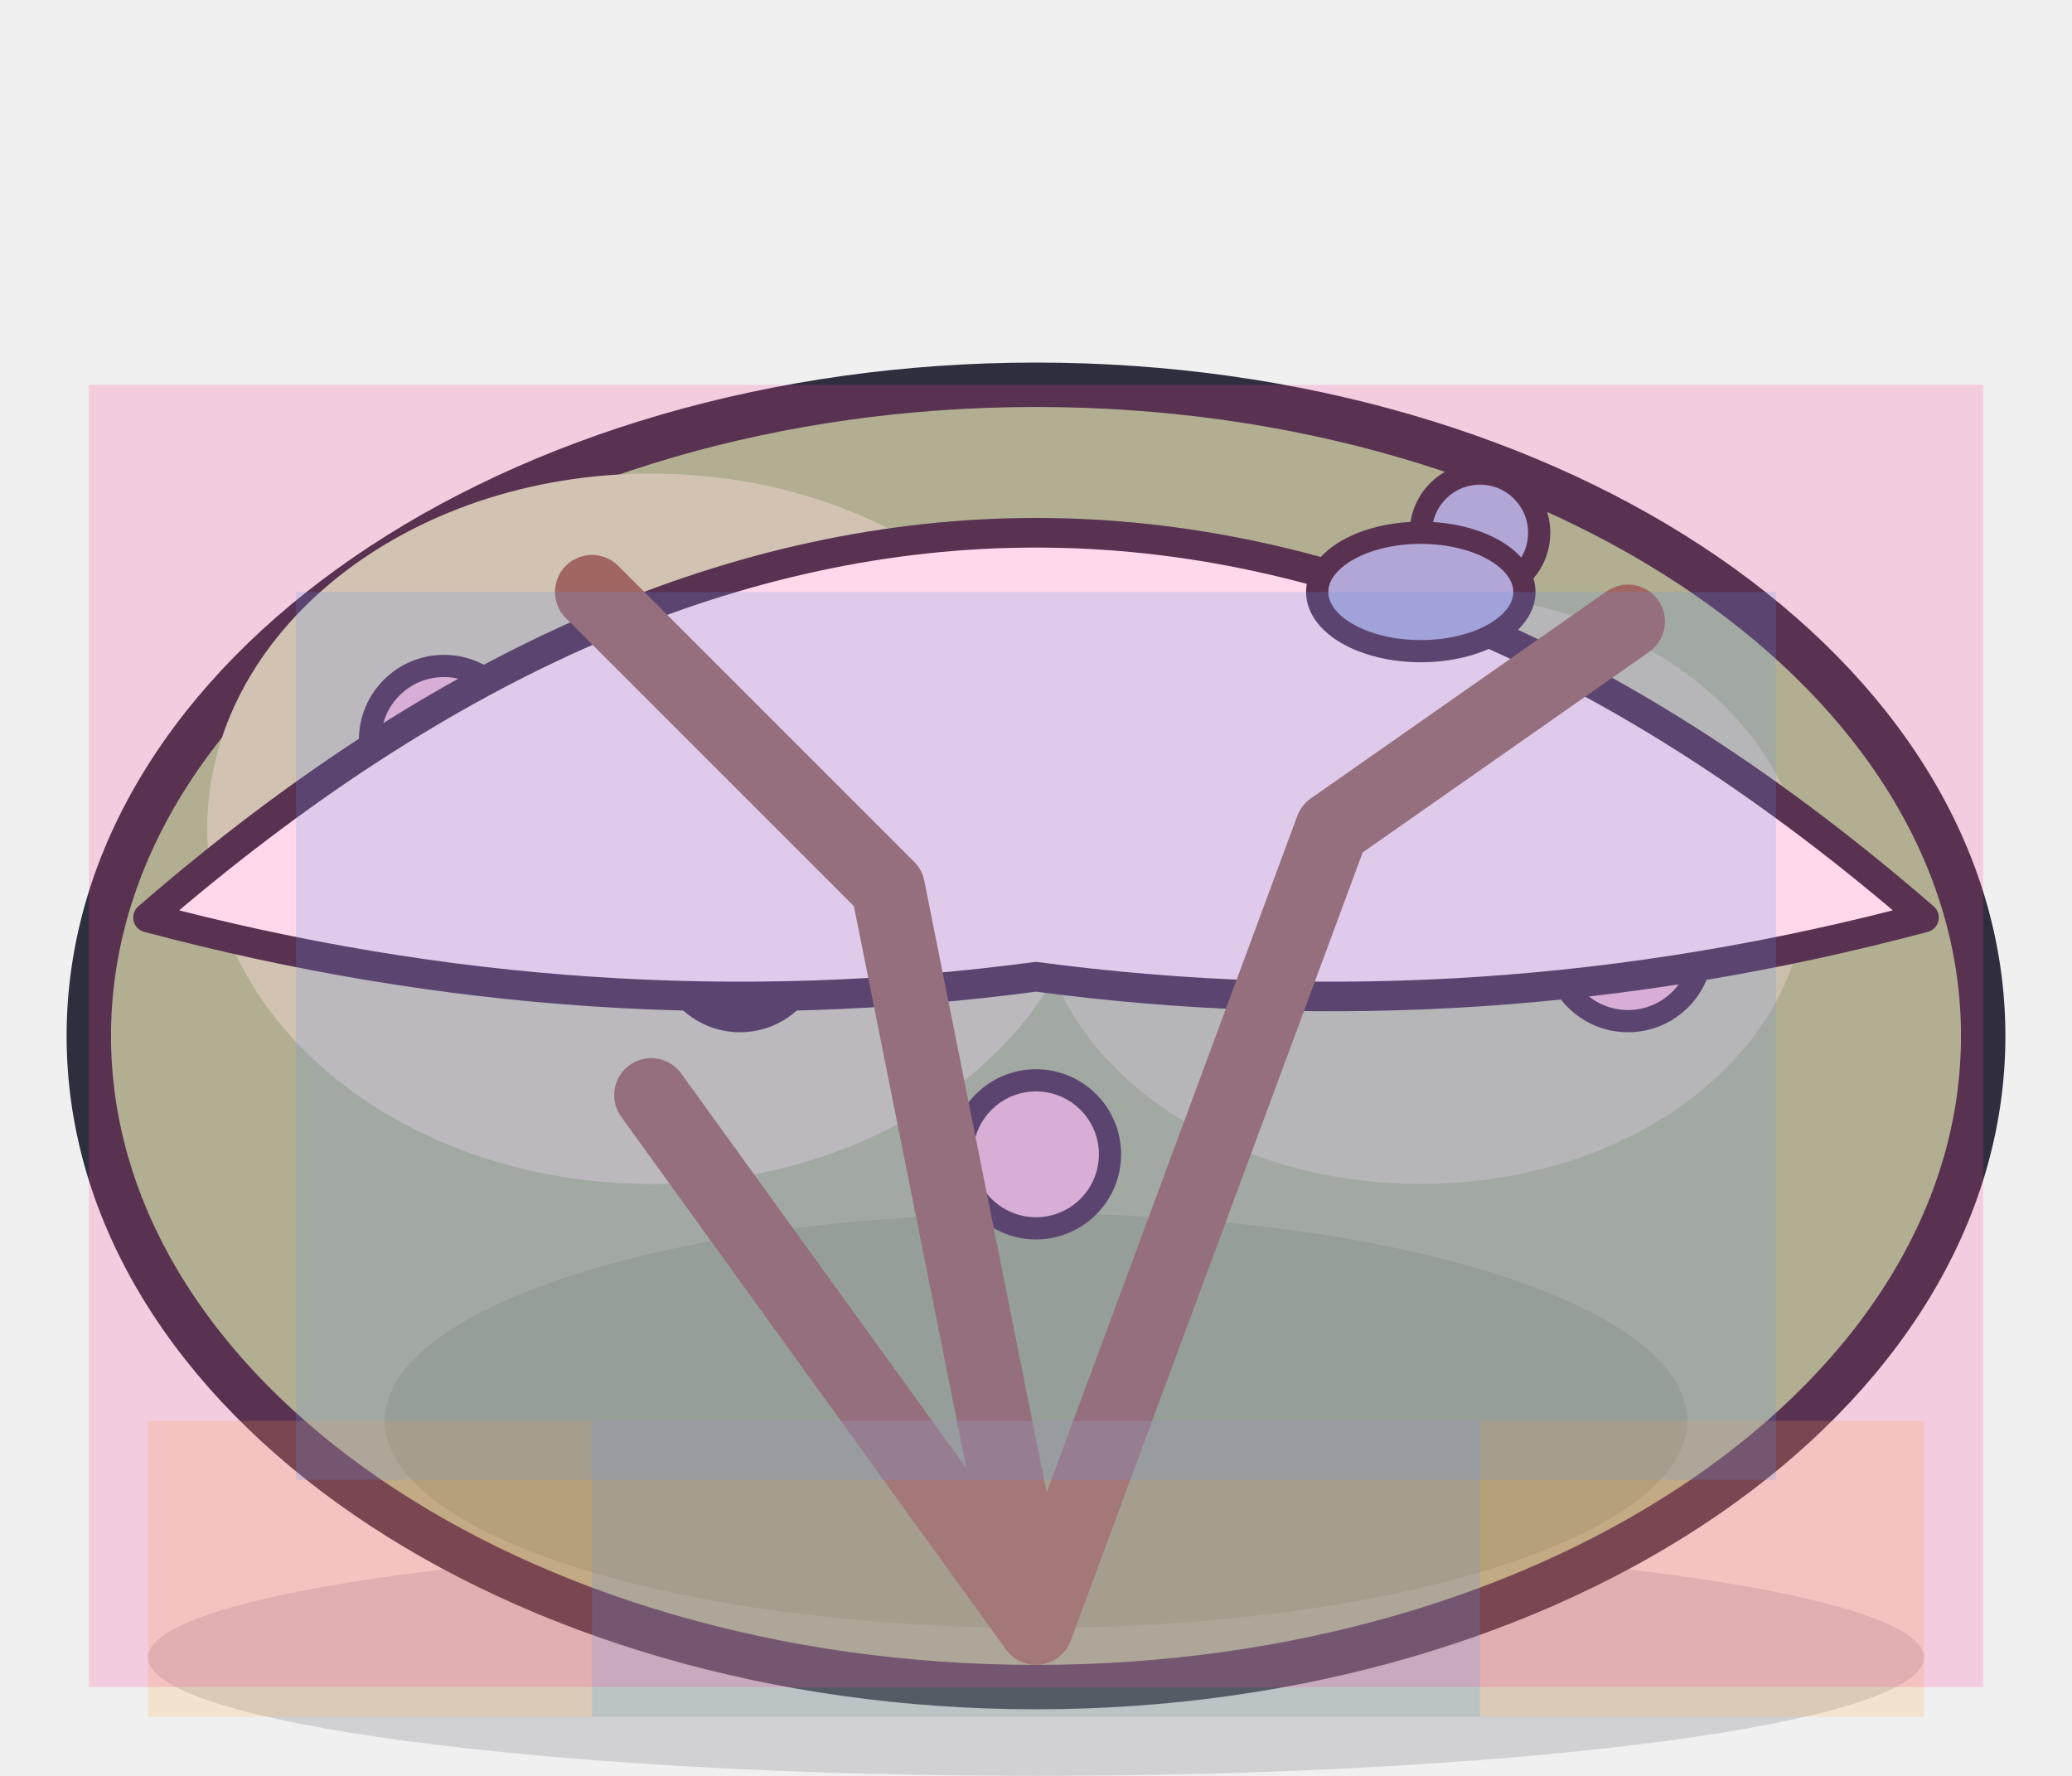
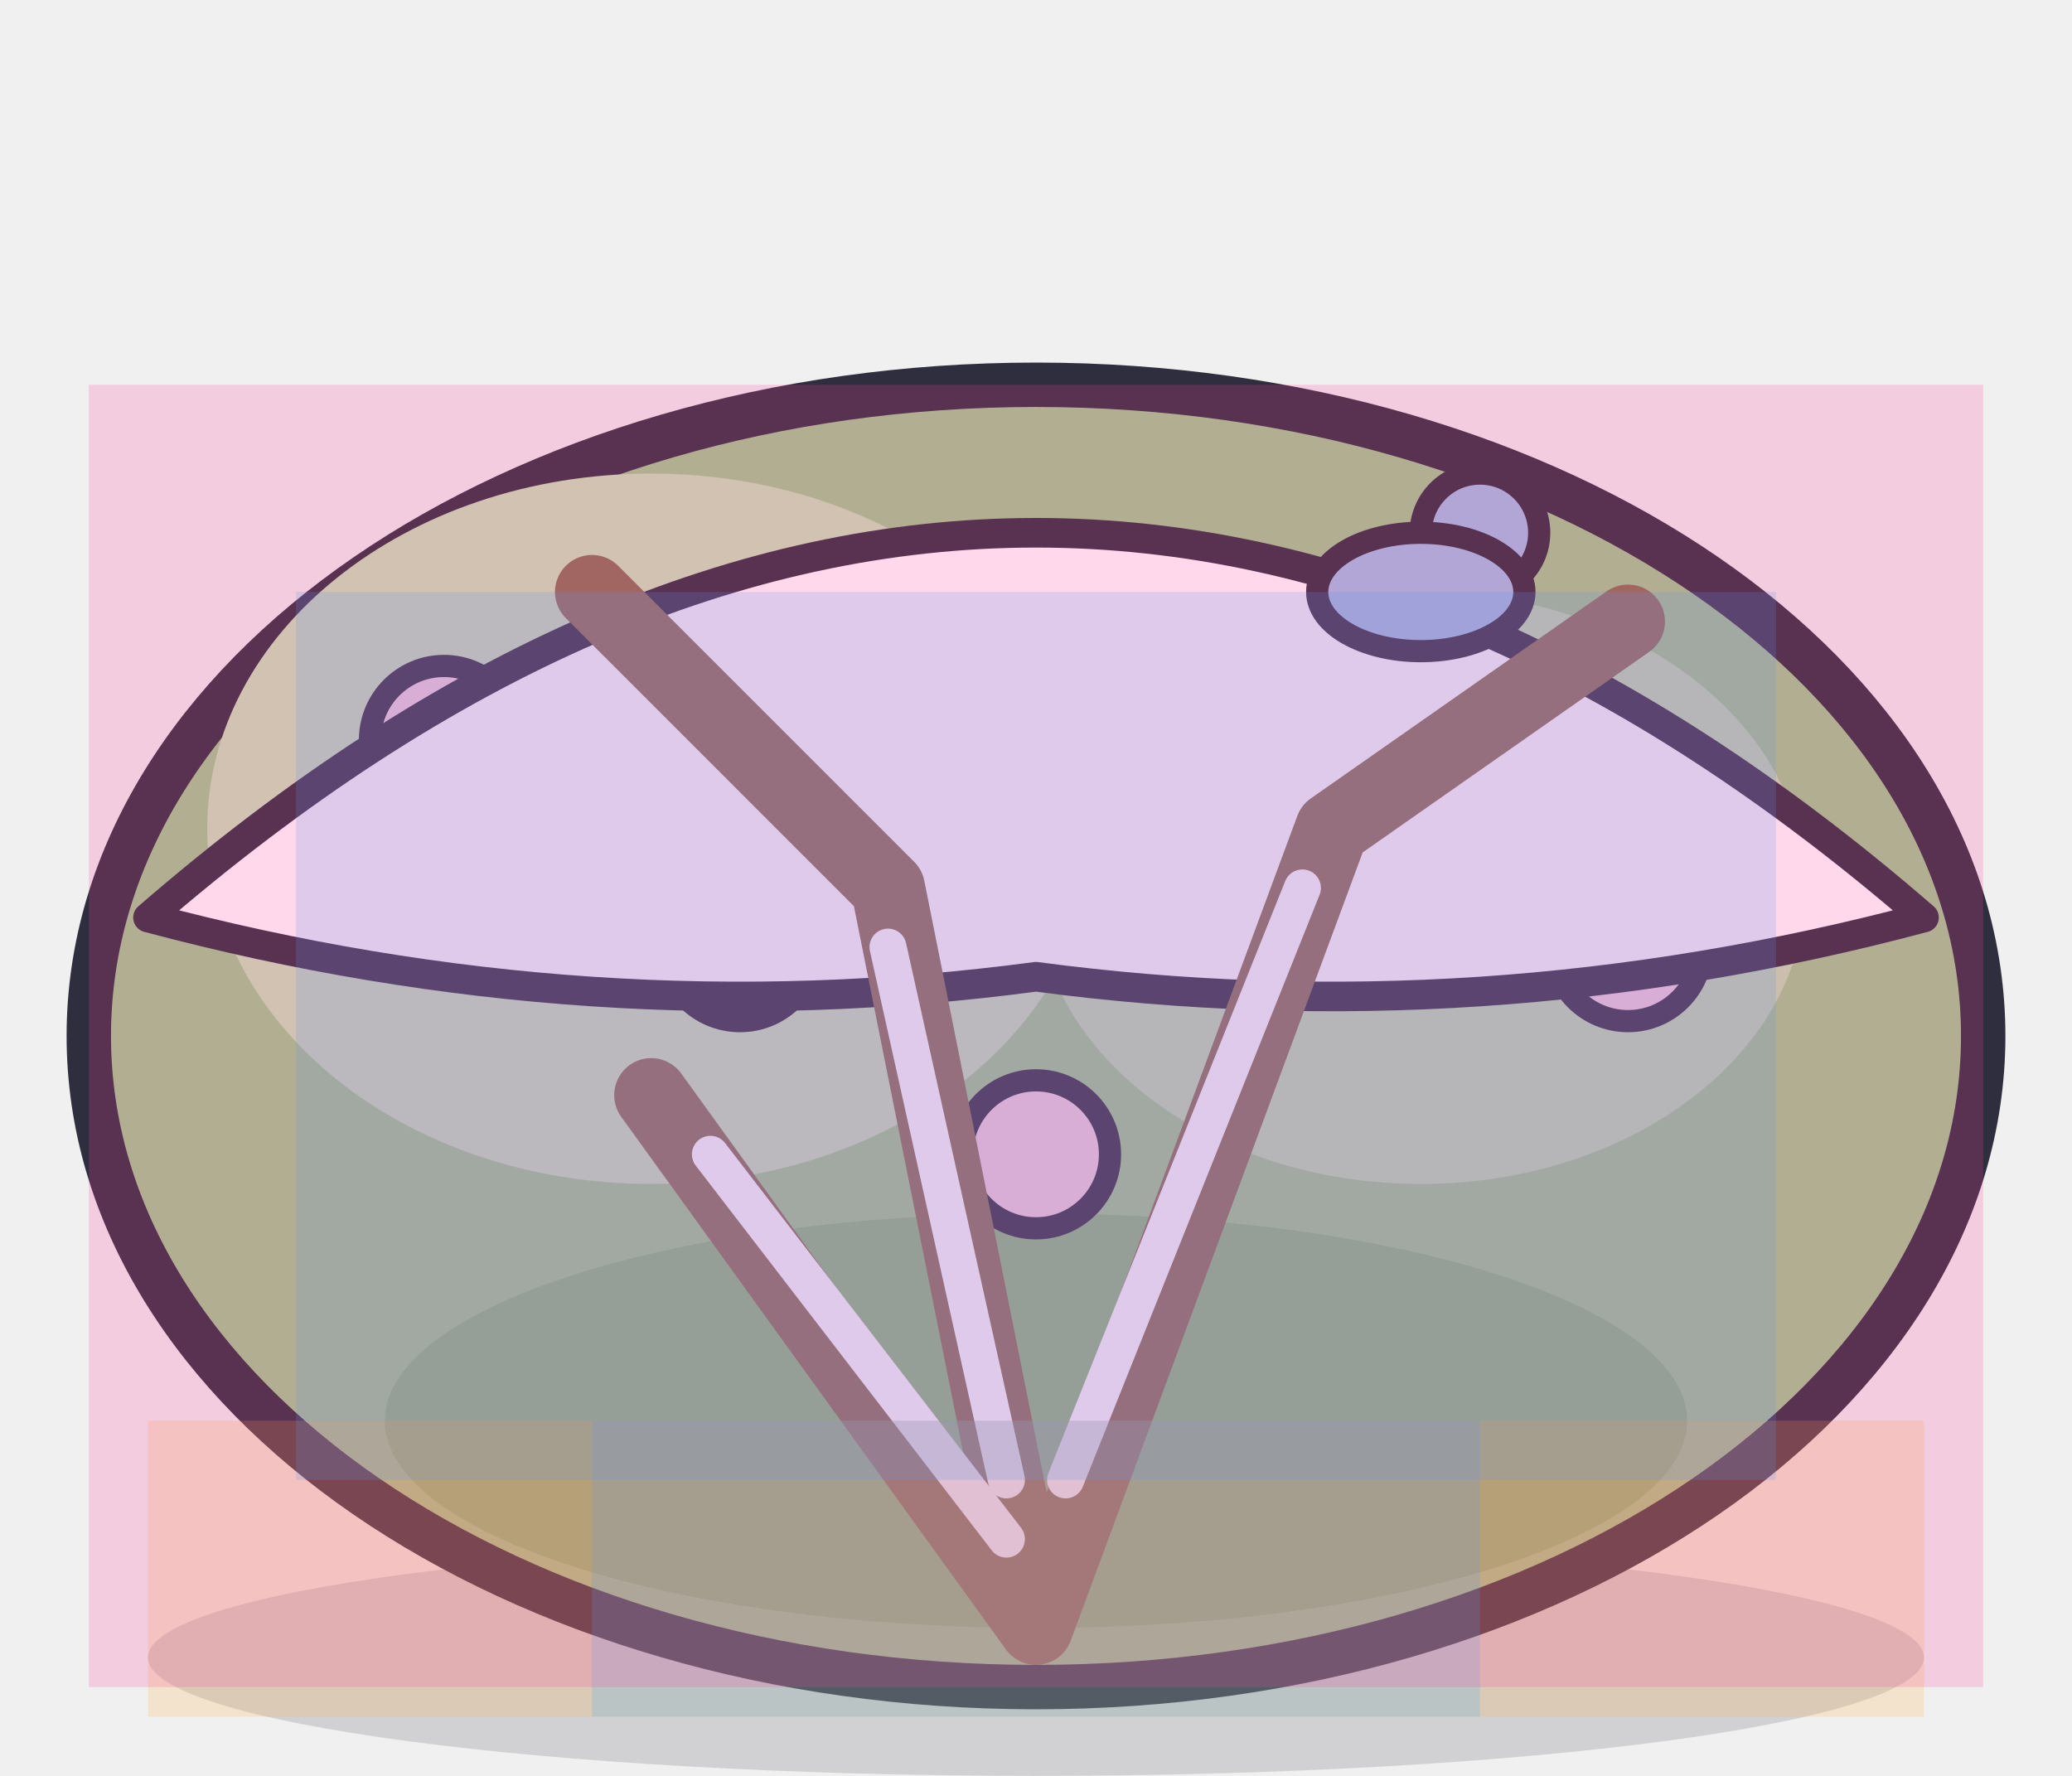
<svg xmlns="http://www.w3.org/2000/svg" viewBox="0 0 140 120" width="140" height="120">
  <g id="stín">
    <ellipse cx="70" cy="112" rx="60" ry="8" fill="#2F2E3F" stroke="none" opacity="0.16" />
  </g>
  <g id="keř">
    <ellipse cx="70" cy="70" rx="64" ry="44" fill="#9FCB8F" stroke="#2F2E3F" stroke-width="3" stroke-linejoin="round" stroke-linecap="round" />
    <ellipse cx="44" cy="56" rx="30" ry="24" fill="#C5E3B8" stroke="none" />
    <ellipse cx="96" cy="60" rx="26" ry="20" fill="#C5E3B8" stroke="none" opacity="0.8" />
    <ellipse cx="70" cy="96" rx="44" ry="14" fill="#7FB06F" stroke="none" opacity="0.6" />
  </g>
  <g id="stav: květy" data-state="hidden">
    <circle cx="30" cy="50" r="5" fill="#F3D3DE" stroke="#2F2E3F" stroke-width="1.5" stroke-linejoin="round" stroke-linecap="round" />
    <circle cx="50" cy="64" r="5" fill="#F3D3DE" stroke="#2F2E3F" stroke-width="1.5" stroke-linejoin="round" stroke-linecap="round" />
    <circle cx="70" cy="78" r="5" fill="#F3D3DE" stroke="#2F2E3F" stroke-width="1.5" stroke-linejoin="round" stroke-linecap="round" />
    <circle cx="90" cy="50" r="5" fill="#F3D3DE" stroke="#2F2E3F" stroke-width="1.5" stroke-linejoin="round" stroke-linecap="round" />
    <circle cx="110" cy="64" r="5" fill="#F3D3DE" stroke="#2F2E3F" stroke-width="1.5" stroke-linejoin="round" stroke-linecap="round" />
  </g>
  <g id="stav: sníh" data-state="hidden">
    <path d="M 10 62 Q 70 10 130 62 Q 100 70 70 66 Q 40 70 10 62 Z" fill="#FFFFFF" stroke="#2F2E3F" stroke-width="2" stroke-linejoin="round" stroke-linecap="round" />
  </g>
  <g id="stav: ptáci" data-state="hidden">
    <circle cx="100" cy="36" r="4" fill="#9FC0E6" stroke="#2F2E3F" stroke-width="1.5" stroke-linejoin="round" stroke-linecap="round" />
    <ellipse cx="96" cy="40" rx="7" ry="4" fill="#9FC0E6" stroke="#2F2E3F" stroke-width="1.5" stroke-linejoin="round" stroke-linecap="round" />
  </g>
  <g id="stav: holý" data-state="hidden">
-     <ellipse cx="70" cy="70" rx="64" ry="44" fill="#C5E3B8" stroke="none" opacity="0" />
    <path d="M 70 110 L 60 60 M 70 110 L 90 56 M 60 60 L 40 40 M 90 56 L 110 42 M 70 110 L 44 74" fill="none" stroke="#8A7052" stroke-width="5" stroke-linejoin="round" stroke-linecap="round" />
+     <path d="M 68 100 L 60 64 M 72 100 L 88 60 M 68 104 L 48 78" fill="none" stroke="#FFFFFF" stroke-width="2.5" stroke-linejoin="round" stroke-linecap="round" />
  </g>
  <rect id="@pata" x="10" y="96" width="120" height="20" fill="#FFB13D" opacity="0.2" />
  <rect id="@úkryt v" x="20" y="40" width="100" height="60" fill="#3DA9FF" opacity="0.2" />
  <rect id="@úkryt za" x="40" y="96" width="60" height="20" fill="#3DA9FF" opacity="0.2" />
  <rect id="@dotyk" x="6" y="26" width="128" height="88" fill="#FF3D9A" opacity="0.2" />
</svg>
